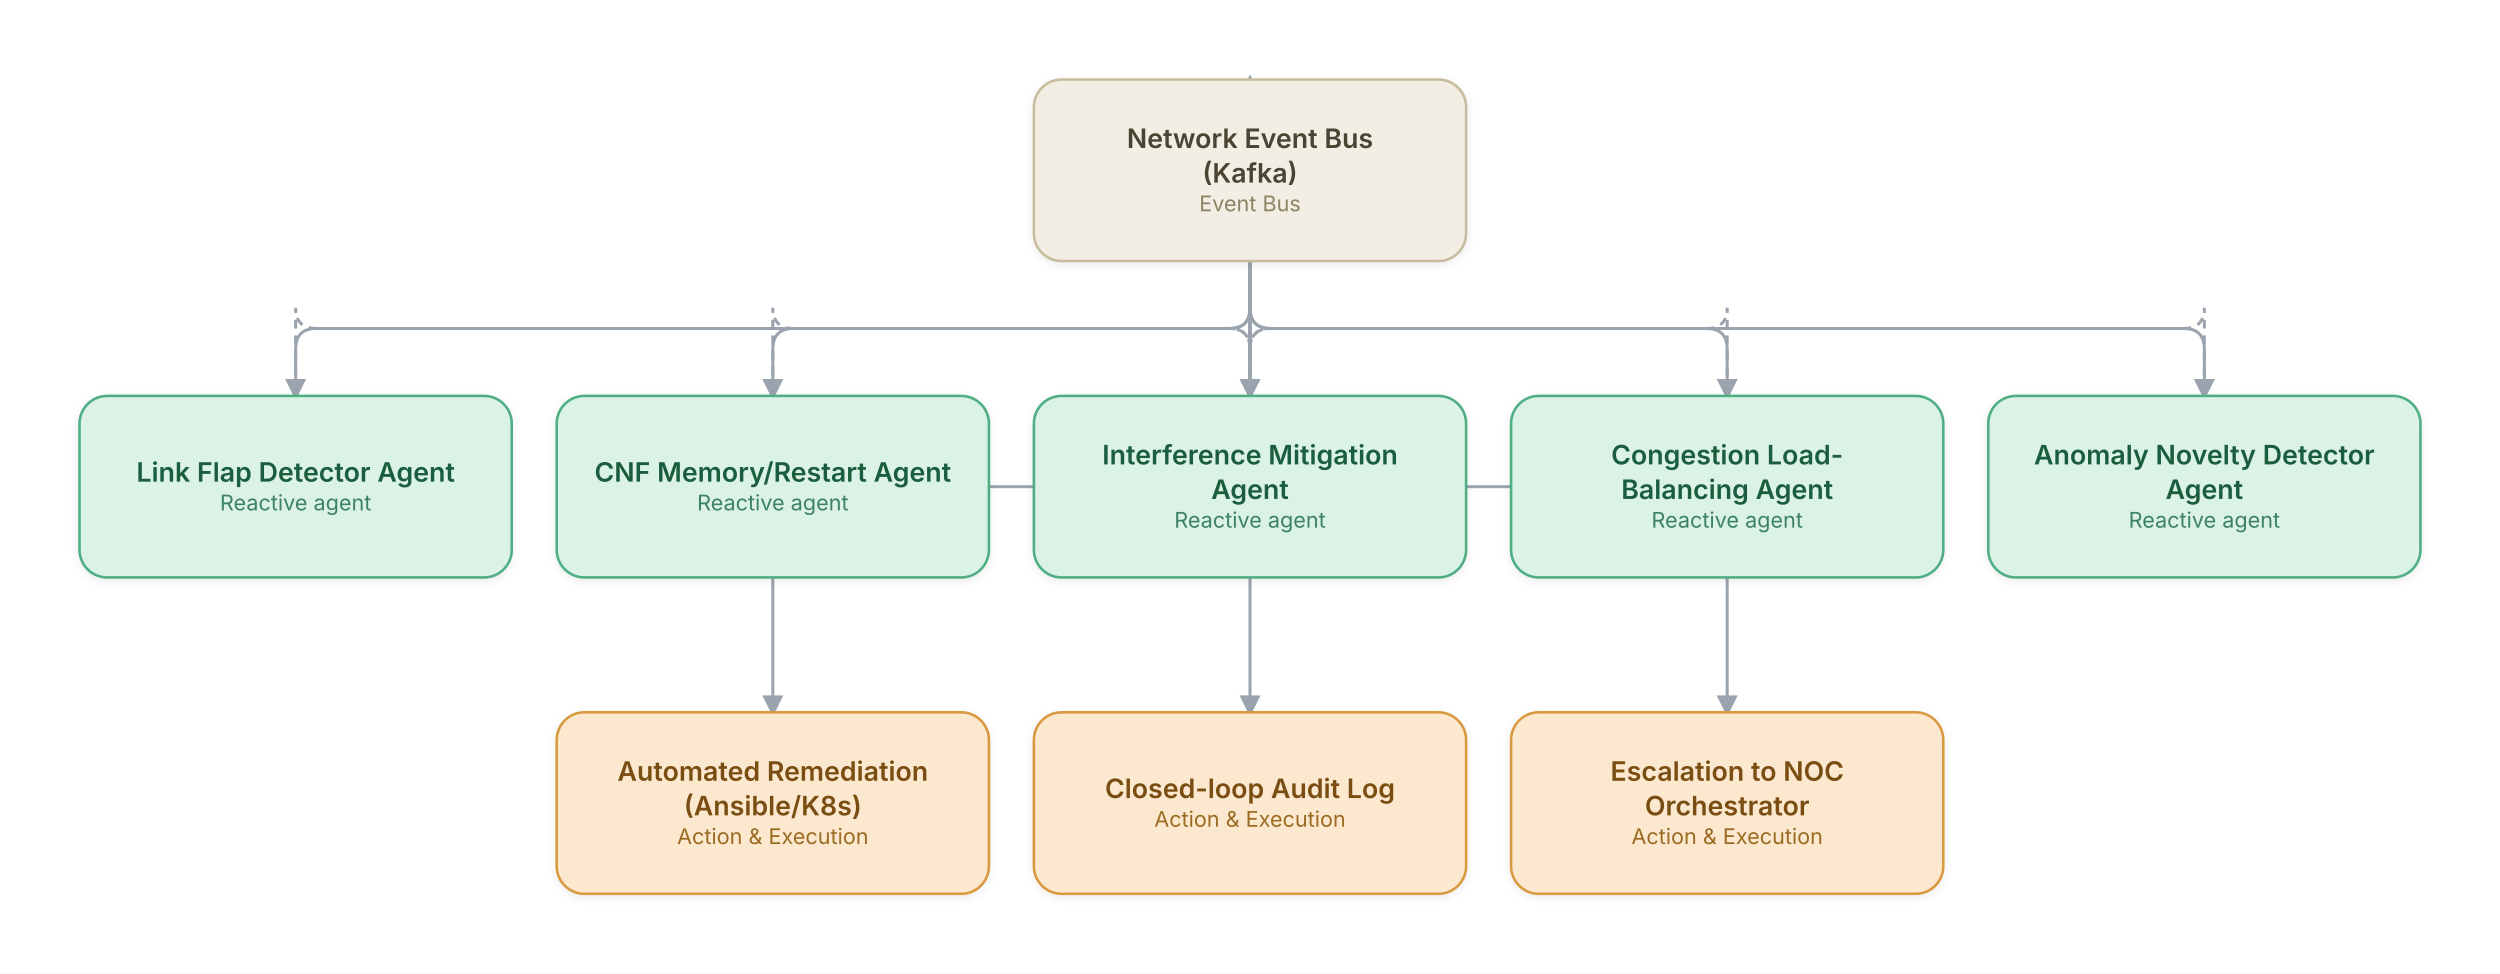
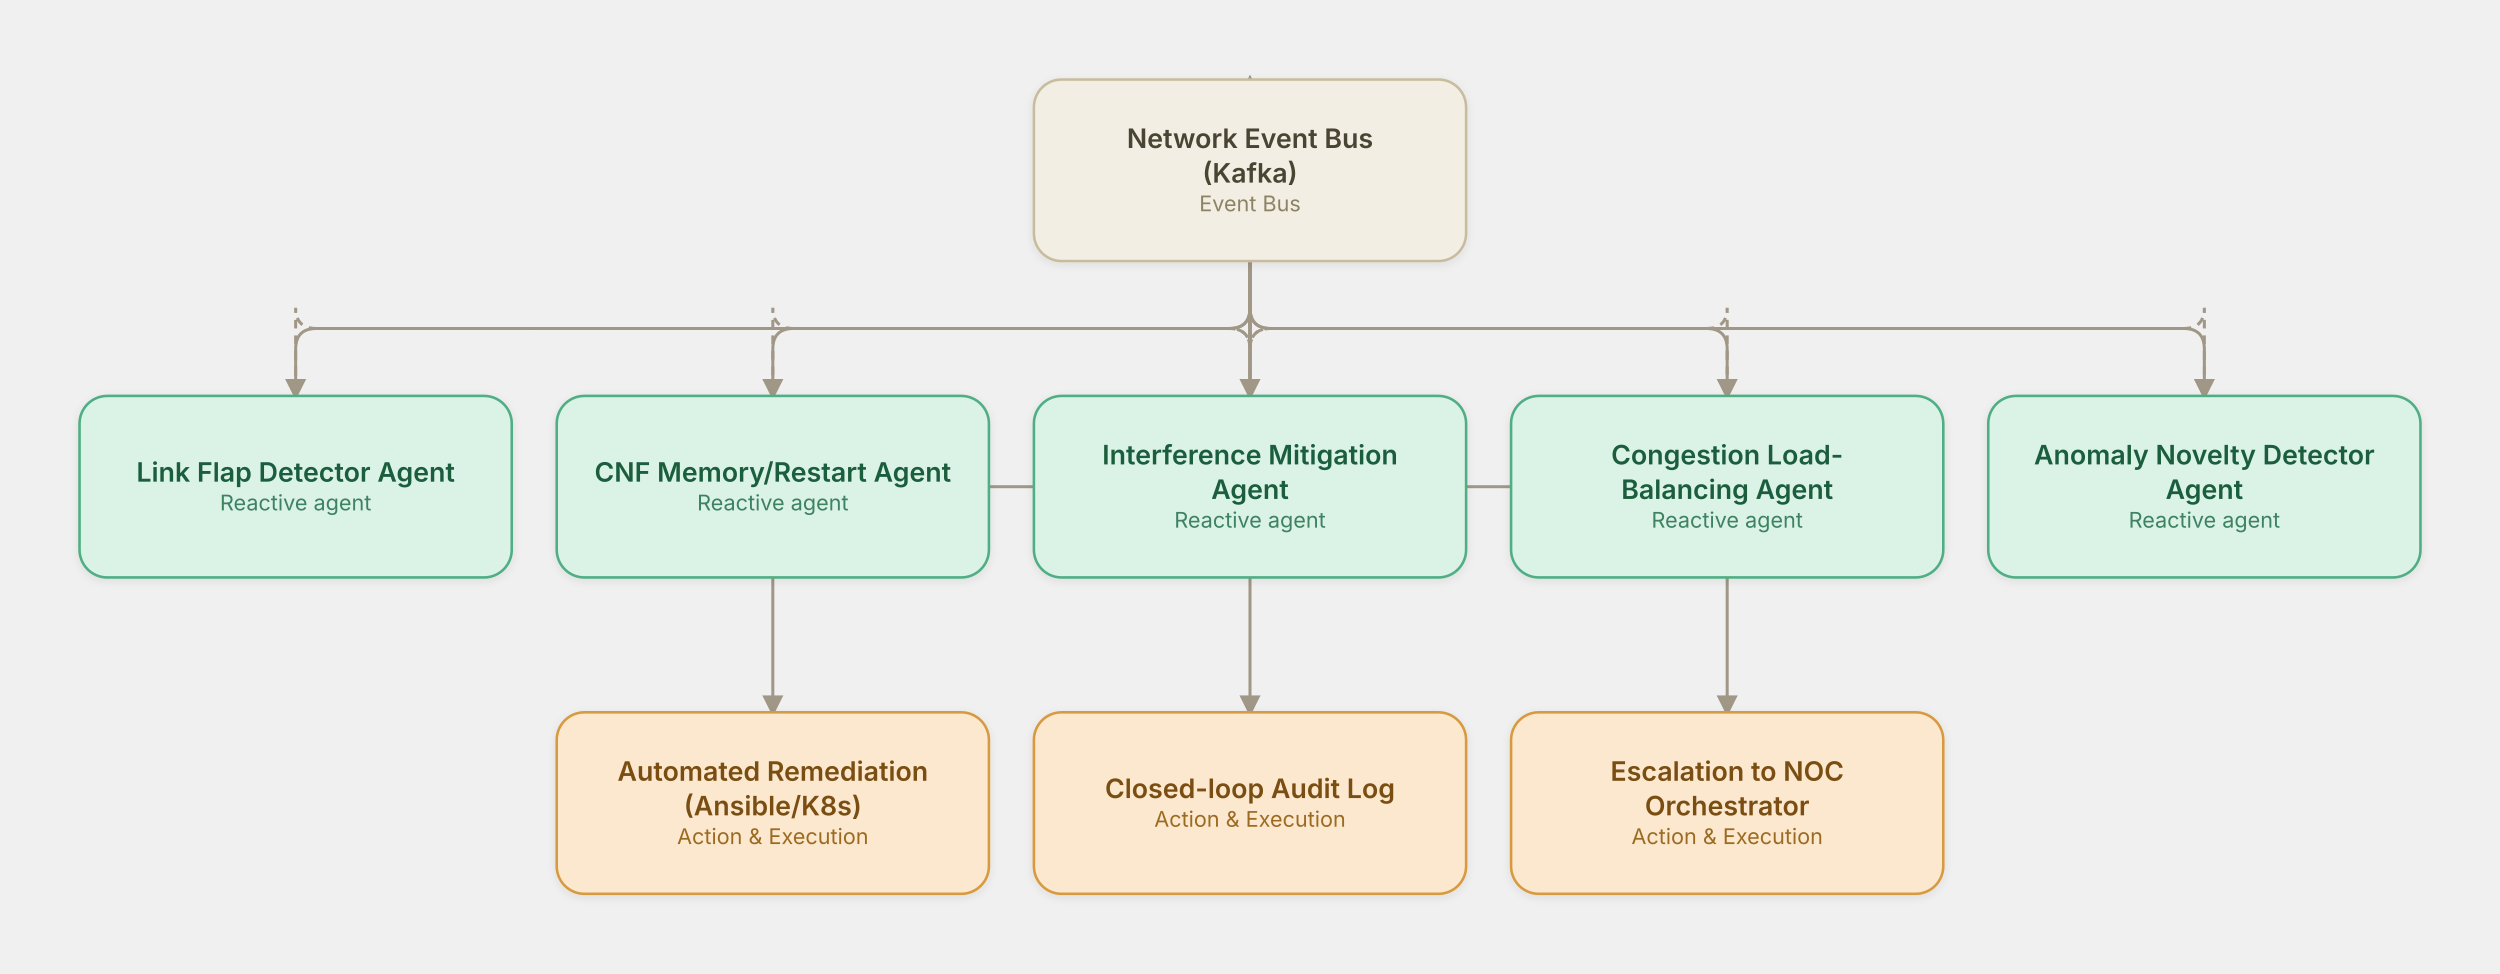
<svg xmlns="http://www.w3.org/2000/svg" viewBox="0 0 1446 563" font-family="'Inter','IBM Plex Sans',-apple-system,sans-serif">
  <defs>
    <marker id="arrow" viewBox="0 0 10 10" refX="8" refY="5" markerWidth="7" markerHeight="7" orient="auto-start-reverse">
-       <path d="M0,0 L10,5 L0,10 z" fill="#9AA3AE" />
+       <path d="M0,0 L10,5 L0,10 z" fill="#a19786" />
    </marker>
    <filter id="cardshadow" x="-20%" y="-20%" width="140%" height="140%">
      <feDropShadow dx="0" dy="1.5" stdDeviation="2.5" flood-color="#1a1a1a" flood-opacity="0.08" />
    </filter>
  </defs>
-   <rect x="0" y="0" width="1446" height="563" fill="#FFFFFF" />
-   <path d="M 723.0 151.0 L 723.0 178.0 Q 723.0 190.0 711.0 190.0 L 183.0 190.0 Q 171.0 190.0 171.0 202.0 L 171.0 229.0" fill="none" stroke="#9AA3AE" stroke-width="1.75" marker-end="url(#arrow)" />
-   <path d="M 171.0 334.0 L 171.0 178.0 Q 171.0 190.0 183.0 190.0 L 711.0 190.0 Q 723.0 190.0 723.0 202.0 L 723.0 46.0" fill="none" stroke="#9AA3AE" stroke-width="1.75" stroke-dasharray="5 4" marker-end="url(#arrow)" />
-   <path d="M 723.0 151.0 L 723.0 178.0 Q 723.0 190.0 711.0 190.0 L 459.0 190.0 Q 447.0 190.0 447.0 202.0 L 447.0 229.0" fill="none" stroke="#9AA3AE" stroke-width="1.75" marker-end="url(#arrow)" />
-   <path d="M 447.0 334.0 L 447.0 178.0 Q 447.0 190.0 459.0 190.0 L 711.0 190.0 Q 723.0 190.0 723.0 202.0 L 723.0 46.0" fill="none" stroke="#9AA3AE" stroke-width="1.75" stroke-dasharray="5 4" marker-end="url(#arrow)" />
-   <path d="M 723.0 151.0 L 723.0 229.0" fill="none" stroke="#9AA3AE" stroke-width="1.75" marker-end="url(#arrow)" />
-   <path d="M 723.0 334.0 L 723.0 46.0" fill="none" stroke="#9AA3AE" stroke-width="1.75" stroke-dasharray="5 4" marker-end="url(#arrow)" />
-   <path d="M 723.0 151.0 L 723.0 178.0 Q 723.0 190.0 735.0 190.0 L 987.0 190.0 Q 999.0 190.0 999.0 202.0 L 999.0 229.0" fill="none" stroke="#9AA3AE" stroke-width="1.75" marker-end="url(#arrow)" />
-   <path d="M 999.0 334.0 L 999.0 178.0 Q 999.0 190.0 987.0 190.0 L 735.0 190.0 Q 723.0 190.0 723.0 202.0 L 723.0 46.0" fill="none" stroke="#9AA3AE" stroke-width="1.75" stroke-dasharray="5 4" marker-end="url(#arrow)" />
-   <path d="M 723.0 151.0 L 723.0 178.0 Q 723.0 190.0 735.0 190.0 L 1263.0 190.0 Q 1275.0 190.0 1275.0 202.0 L 1275.0 229.0" fill="none" stroke="#9AA3AE" stroke-width="1.75" marker-end="url(#arrow)" />
-   <path d="M 1275.0 334.0 L 1275.0 178.0 Q 1275.0 190.0 1263.0 190.0 L 735.0 190.0 Q 723.0 190.0 723.0 202.0 L 723.0 46.0" fill="none" stroke="#9AA3AE" stroke-width="1.75" stroke-dasharray="5 4" marker-end="url(#arrow)" />
-   <path d="M 723.0 151.0 L 723.0 269.5 Q 723.0 281.5 711.0 281.5 L 459.0 281.5 Q 447.0 281.5 447.0 293.5 L 447.0 412.0" fill="none" stroke="#9AA3AE" stroke-width="1.75" marker-end="url(#arrow)" />
-   <path d="M 723.0 151.0 L 723.0 412.0" fill="none" stroke="#9AA3AE" stroke-width="1.75" marker-end="url(#arrow)" />
-   <path d="M 723.0 151.0 L 723.0 269.5 Q 723.0 281.5 735.0 281.5 L 987.0 281.5 Q 999.0 281.5 999.0 293.5 L 999.0 412.0" fill="none" stroke="#9AA3AE" stroke-width="1.75" marker-end="url(#arrow)" />
+   <path d="M 723.0 151.0 L 723.0 178.0 Q 723.0 190.0 711.0 190.0 L 183.0 190.0 Q 171.0 190.0 171.0 202.0 L 171.0 229.0" fill="none" stroke="#a19786" stroke-width="1.75" marker-end="url(#arrow)" />
+   <path d="M 171.0 334.0 L 171.0 178.0 Q 171.0 190.0 183.0 190.0 L 711.0 190.0 Q 723.0 190.0 723.0 202.0 L 723.0 46.0" fill="none" stroke="#a19786" stroke-width="1.75" stroke-dasharray="5 4" marker-end="url(#arrow)" />
+   <path d="M 723.0 151.0 L 723.0 178.0 Q 723.0 190.0 711.0 190.0 L 459.0 190.0 Q 447.0 190.0 447.0 202.0 L 447.0 229.0" fill="none" stroke="#a19786" stroke-width="1.75" marker-end="url(#arrow)" />
+   <path d="M 447.0 334.0 L 447.0 178.0 Q 447.0 190.0 459.0 190.0 L 711.0 190.0 Q 723.0 190.0 723.0 202.0 L 723.0 46.0" fill="none" stroke="#a19786" stroke-width="1.75" stroke-dasharray="5 4" marker-end="url(#arrow)" />
+   <path d="M 723.0 151.0 L 723.0 229.0" fill="none" stroke="#a19786" stroke-width="1.75" marker-end="url(#arrow)" />
+   <path d="M 723.0 334.0 L 723.0 46.0" fill="none" stroke="#a19786" stroke-width="1.75" stroke-dasharray="5 4" marker-end="url(#arrow)" />
+   <path d="M 723.0 151.0 L 723.0 178.0 Q 723.0 190.0 735.0 190.0 L 987.0 190.0 Q 999.0 190.0 999.0 202.0 L 999.0 229.0" fill="none" stroke="#a19786" stroke-width="1.75" marker-end="url(#arrow)" />
+   <path d="M 999.0 334.0 L 999.0 178.0 Q 999.0 190.0 987.0 190.0 L 735.0 190.0 Q 723.0 190.0 723.0 202.0 L 723.0 46.0" fill="none" stroke="#a19786" stroke-width="1.75" stroke-dasharray="5 4" marker-end="url(#arrow)" />
+   <path d="M 723.0 151.0 L 723.0 178.0 Q 723.0 190.0 735.0 190.0 L 1263.0 190.0 Q 1275.0 190.0 1275.0 202.0 L 1275.0 229.0" fill="none" stroke="#a19786" stroke-width="1.75" marker-end="url(#arrow)" />
+   <path d="M 1275.0 334.0 L 1275.0 178.0 Q 1275.0 190.0 1263.0 190.0 L 735.0 190.0 Q 723.0 190.0 723.0 202.0 L 723.0 46.0" fill="none" stroke="#a19786" stroke-width="1.75" stroke-dasharray="5 4" marker-end="url(#arrow)" />
+   <path d="M 723.0 151.0 L 723.0 269.5 Q 723.0 281.5 711.0 281.5 L 459.0 281.5 Q 447.0 281.5 447.0 293.5 L 447.0 412.0" fill="none" stroke="#a19786" stroke-width="1.75" marker-end="url(#arrow)" />
+   <path d="M 723.0 151.0 L 723.0 412.0" fill="none" stroke="#a19786" stroke-width="1.75" marker-end="url(#arrow)" />
+   <path d="M 723.0 151.0 L 723.0 269.5 Q 723.0 281.5 735.0 281.5 L 987.0 281.5 Q 999.0 281.5 999.0 293.5 L 999.0 412.0" fill="none" stroke="#a19786" stroke-width="1.75" marker-end="url(#arrow)" />
  <g filter="url(#cardshadow)">
    <rect x="598.0" y="46.0" width="250" height="105" rx="16" fill="#F2EEE3" stroke="#C7BC9E" stroke-width="1.5" />
  </g>
  <text x="723.0" y="85.6" text-anchor="middle" font-size="15.5" font-weight="600" fill="#4A4432">Network Event Bus</text>
  <text x="723.0" y="105.6" text-anchor="middle" font-size="15.5" font-weight="600" fill="#4A4432">(Kafka)</text>
  <text x="723.0" y="122.2" text-anchor="middle" font-size="12.5" fill="#8C8365">Event Bus</text>
  <g filter="url(#cardshadow)">
    <rect x="46.0" y="229.0" width="250" height="105" rx="16" fill="#DBF2E7" stroke="#4FAE83" stroke-width="1.5" />
  </g>
  <text x="171.0" y="278.6" text-anchor="middle" font-size="15.5" font-weight="600" fill="#1B5E3D">Link Flap Detector Agent</text>
  <text x="171.0" y="295.2" text-anchor="middle" font-size="12.5" fill="#3D8261">Reactive agent</text>
  <g filter="url(#cardshadow)">
    <rect x="322.0" y="229.0" width="250" height="105" rx="16" fill="#DBF2E7" stroke="#4FAE83" stroke-width="1.5" />
  </g>
  <text x="447.0" y="278.6" text-anchor="middle" font-size="15.5" font-weight="600" fill="#1B5E3D">CNF Memory/Restart Agent</text>
  <text x="447.0" y="295.2" text-anchor="middle" font-size="12.5" fill="#3D8261">Reactive agent</text>
  <g filter="url(#cardshadow)">
    <rect x="598.0" y="229.0" width="250" height="105" rx="16" fill="#DBF2E7" stroke="#4FAE83" stroke-width="1.5" />
  </g>
  <text x="723.0" y="268.6" text-anchor="middle" font-size="15.5" font-weight="600" fill="#1B5E3D">Interference Mitigation</text>
  <text x="723.0" y="288.6" text-anchor="middle" font-size="15.5" font-weight="600" fill="#1B5E3D">Agent</text>
  <text x="723.0" y="305.2" text-anchor="middle" font-size="12.5" fill="#3D8261">Reactive agent</text>
  <g filter="url(#cardshadow)">
    <rect x="874.0" y="229.0" width="250" height="105" rx="16" fill="#DBF2E7" stroke="#4FAE83" stroke-width="1.5" />
  </g>
  <text x="999.0" y="268.6" text-anchor="middle" font-size="15.5" font-weight="600" fill="#1B5E3D">Congestion Load-</text>
  <text x="999.0" y="288.6" text-anchor="middle" font-size="15.5" font-weight="600" fill="#1B5E3D">Balancing Agent</text>
  <text x="999.0" y="305.2" text-anchor="middle" font-size="12.5" fill="#3D8261">Reactive agent</text>
  <g filter="url(#cardshadow)">
    <rect x="1150.0" y="229.0" width="250" height="105" rx="16" fill="#DBF2E7" stroke="#4FAE83" stroke-width="1.5" />
  </g>
  <text x="1275.0" y="268.6" text-anchor="middle" font-size="15.5" font-weight="600" fill="#1B5E3D">Anomaly Novelty Detector</text>
  <text x="1275.0" y="288.6" text-anchor="middle" font-size="15.5" font-weight="600" fill="#1B5E3D">Agent</text>
  <text x="1275.0" y="305.2" text-anchor="middle" font-size="12.5" fill="#3D8261">Reactive agent</text>
  <g filter="url(#cardshadow)">
    <rect x="322.0" y="412.0" width="250" height="105" rx="16" fill="#FBE8CE" stroke="#D89A3F" stroke-width="1.5" />
  </g>
  <text x="447.0" y="451.6" text-anchor="middle" font-size="15.5" font-weight="600" fill="#7A4E12">Automated Remediation</text>
  <text x="447.0" y="471.6" text-anchor="middle" font-size="15.5" font-weight="600" fill="#7A4E12">(Ansible/K8s)</text>
  <text x="447.0" y="488.2" text-anchor="middle" font-size="12.5" fill="#9C6B22">Action &amp; Execution</text>
  <g filter="url(#cardshadow)">
    <rect x="598.0" y="412.0" width="250" height="105" rx="16" fill="#FBE8CE" stroke="#D89A3F" stroke-width="1.5" />
  </g>
  <text x="723.0" y="461.6" text-anchor="middle" font-size="15.5" font-weight="600" fill="#7A4E12">Closed-loop Audit Log</text>
  <text x="723.0" y="478.2" text-anchor="middle" font-size="12.5" fill="#9C6B22">Action &amp; Execution</text>
  <g filter="url(#cardshadow)">
    <rect x="874.0" y="412.0" width="250" height="105" rx="16" fill="#FBE8CE" stroke="#D89A3F" stroke-width="1.5" />
  </g>
  <text x="999.0" y="451.6" text-anchor="middle" font-size="15.5" font-weight="600" fill="#7A4E12">Escalation to NOC</text>
  <text x="999.0" y="471.6" text-anchor="middle" font-size="15.5" font-weight="600" fill="#7A4E12">Orchestrator</text>
  <text x="999.0" y="488.2" text-anchor="middle" font-size="12.5" fill="#9C6B22">Action &amp; Execution</text>
</svg>
